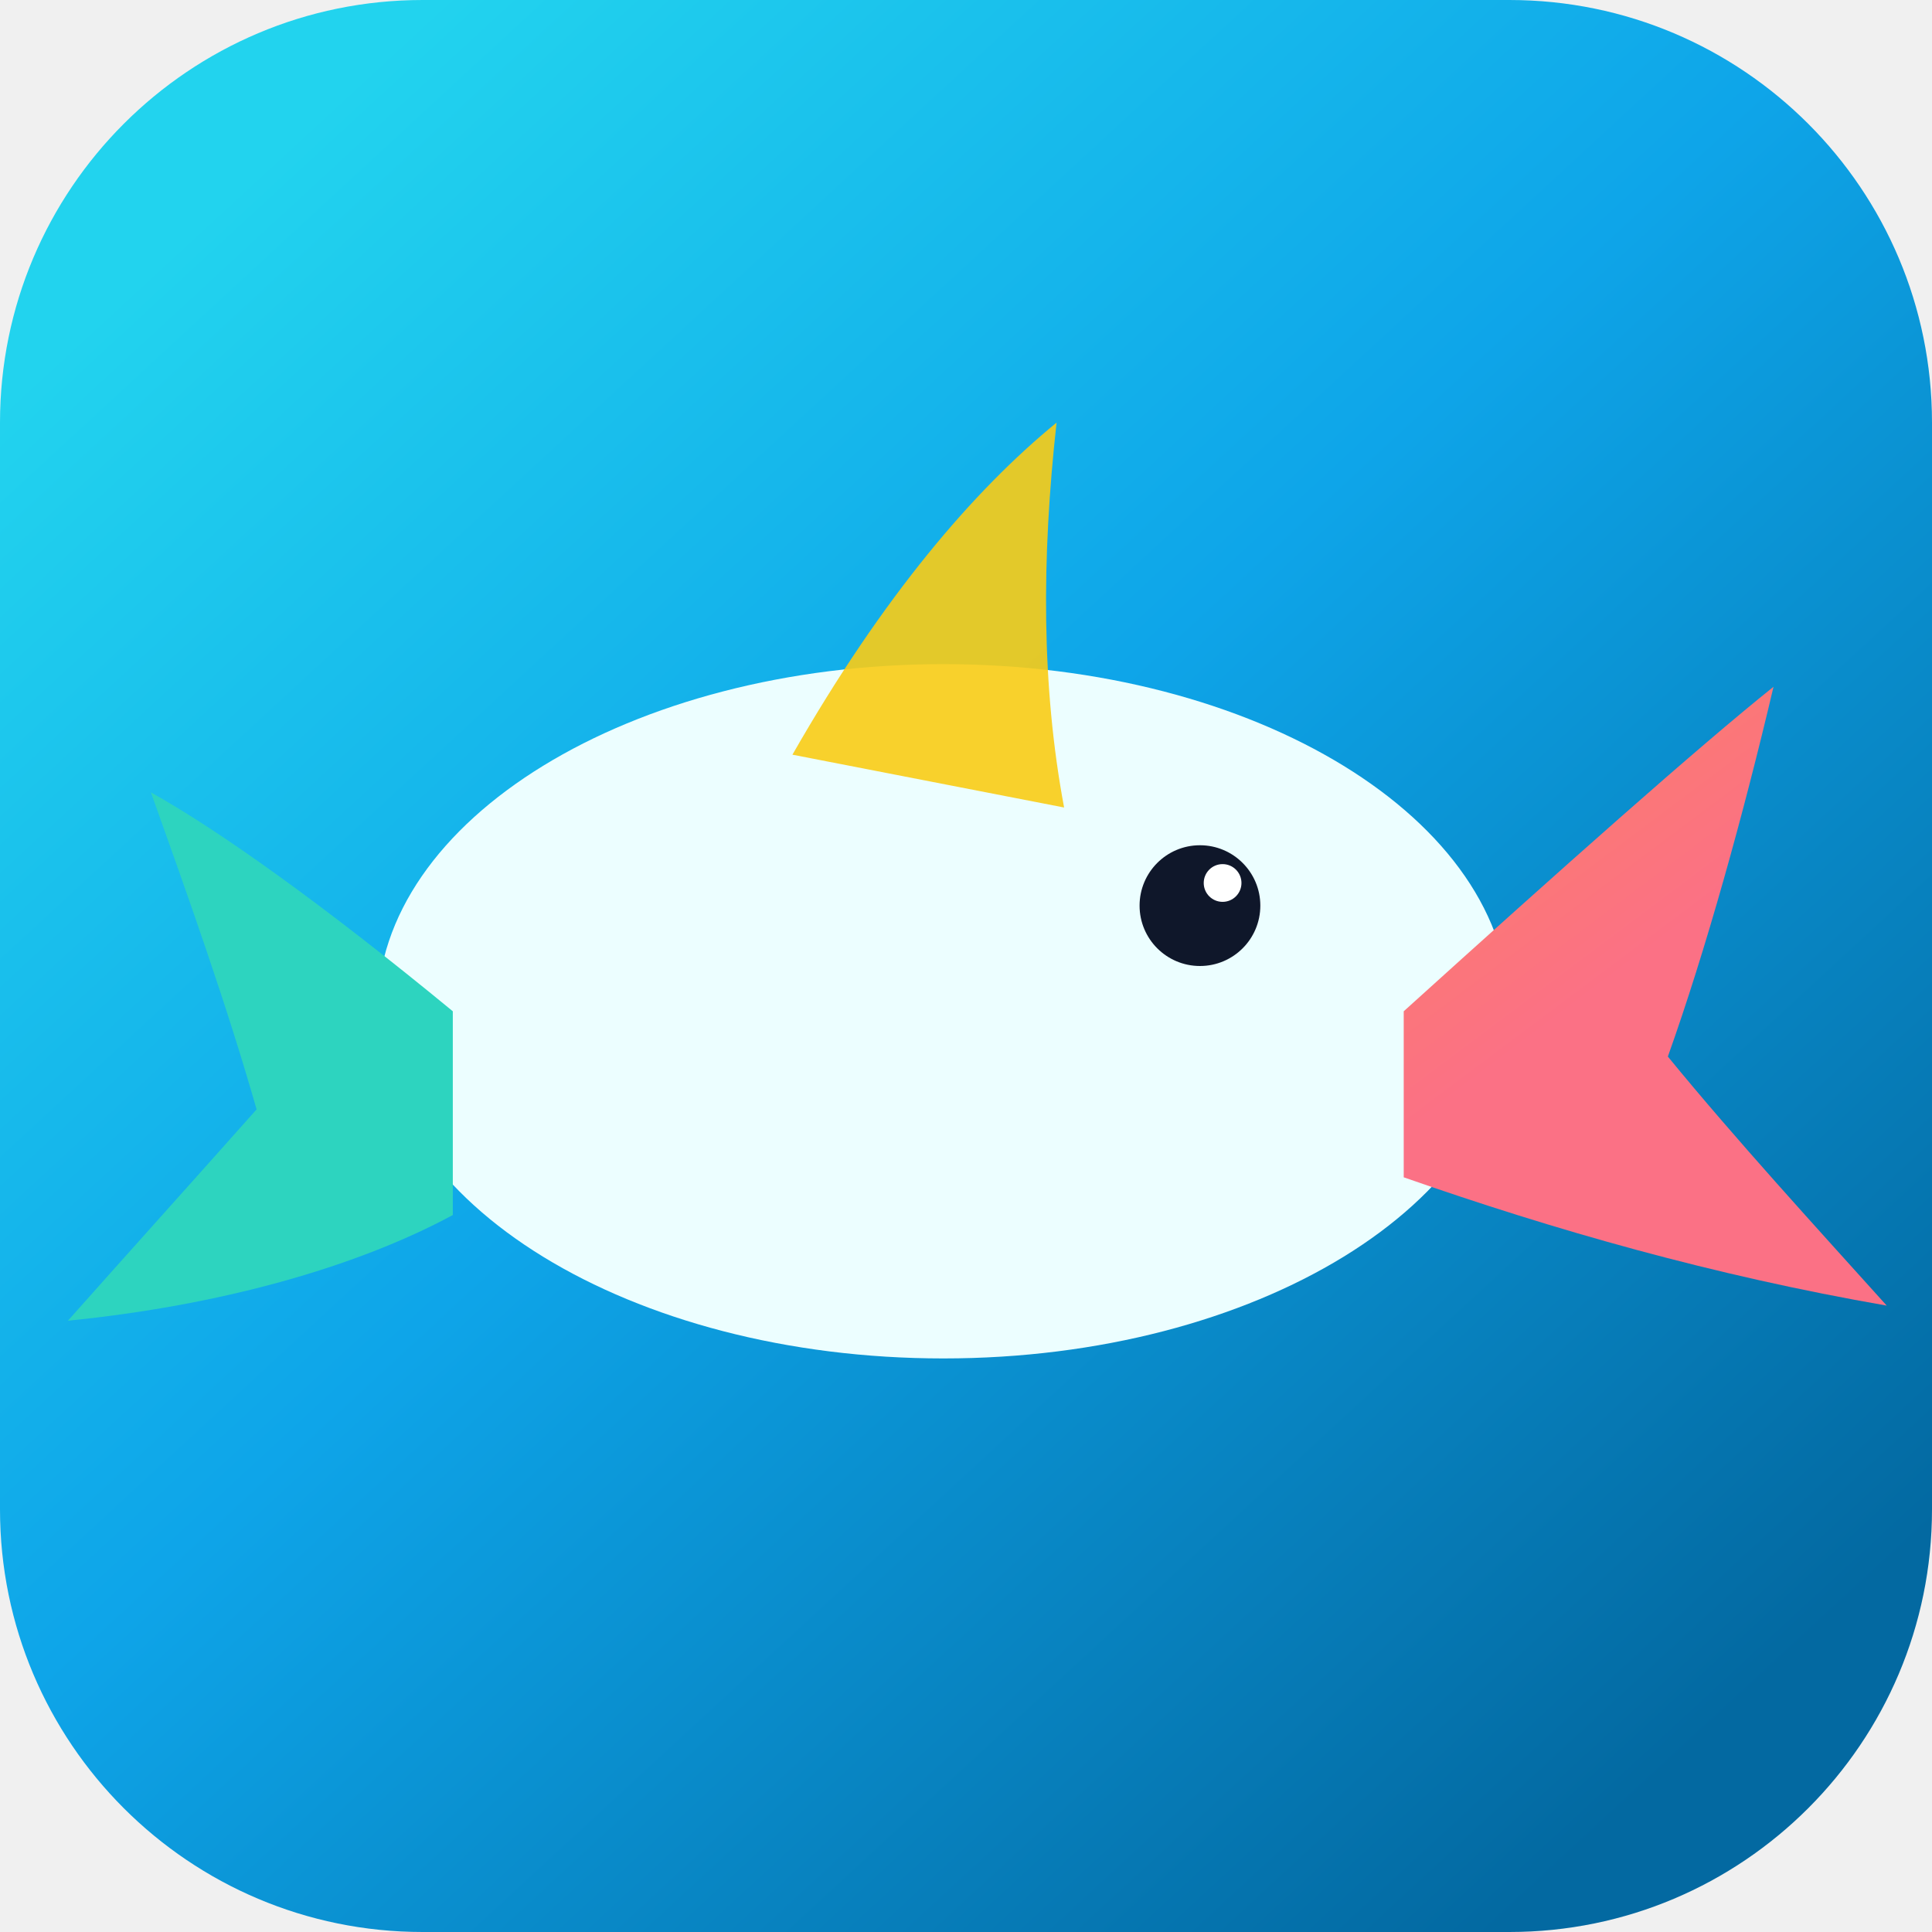
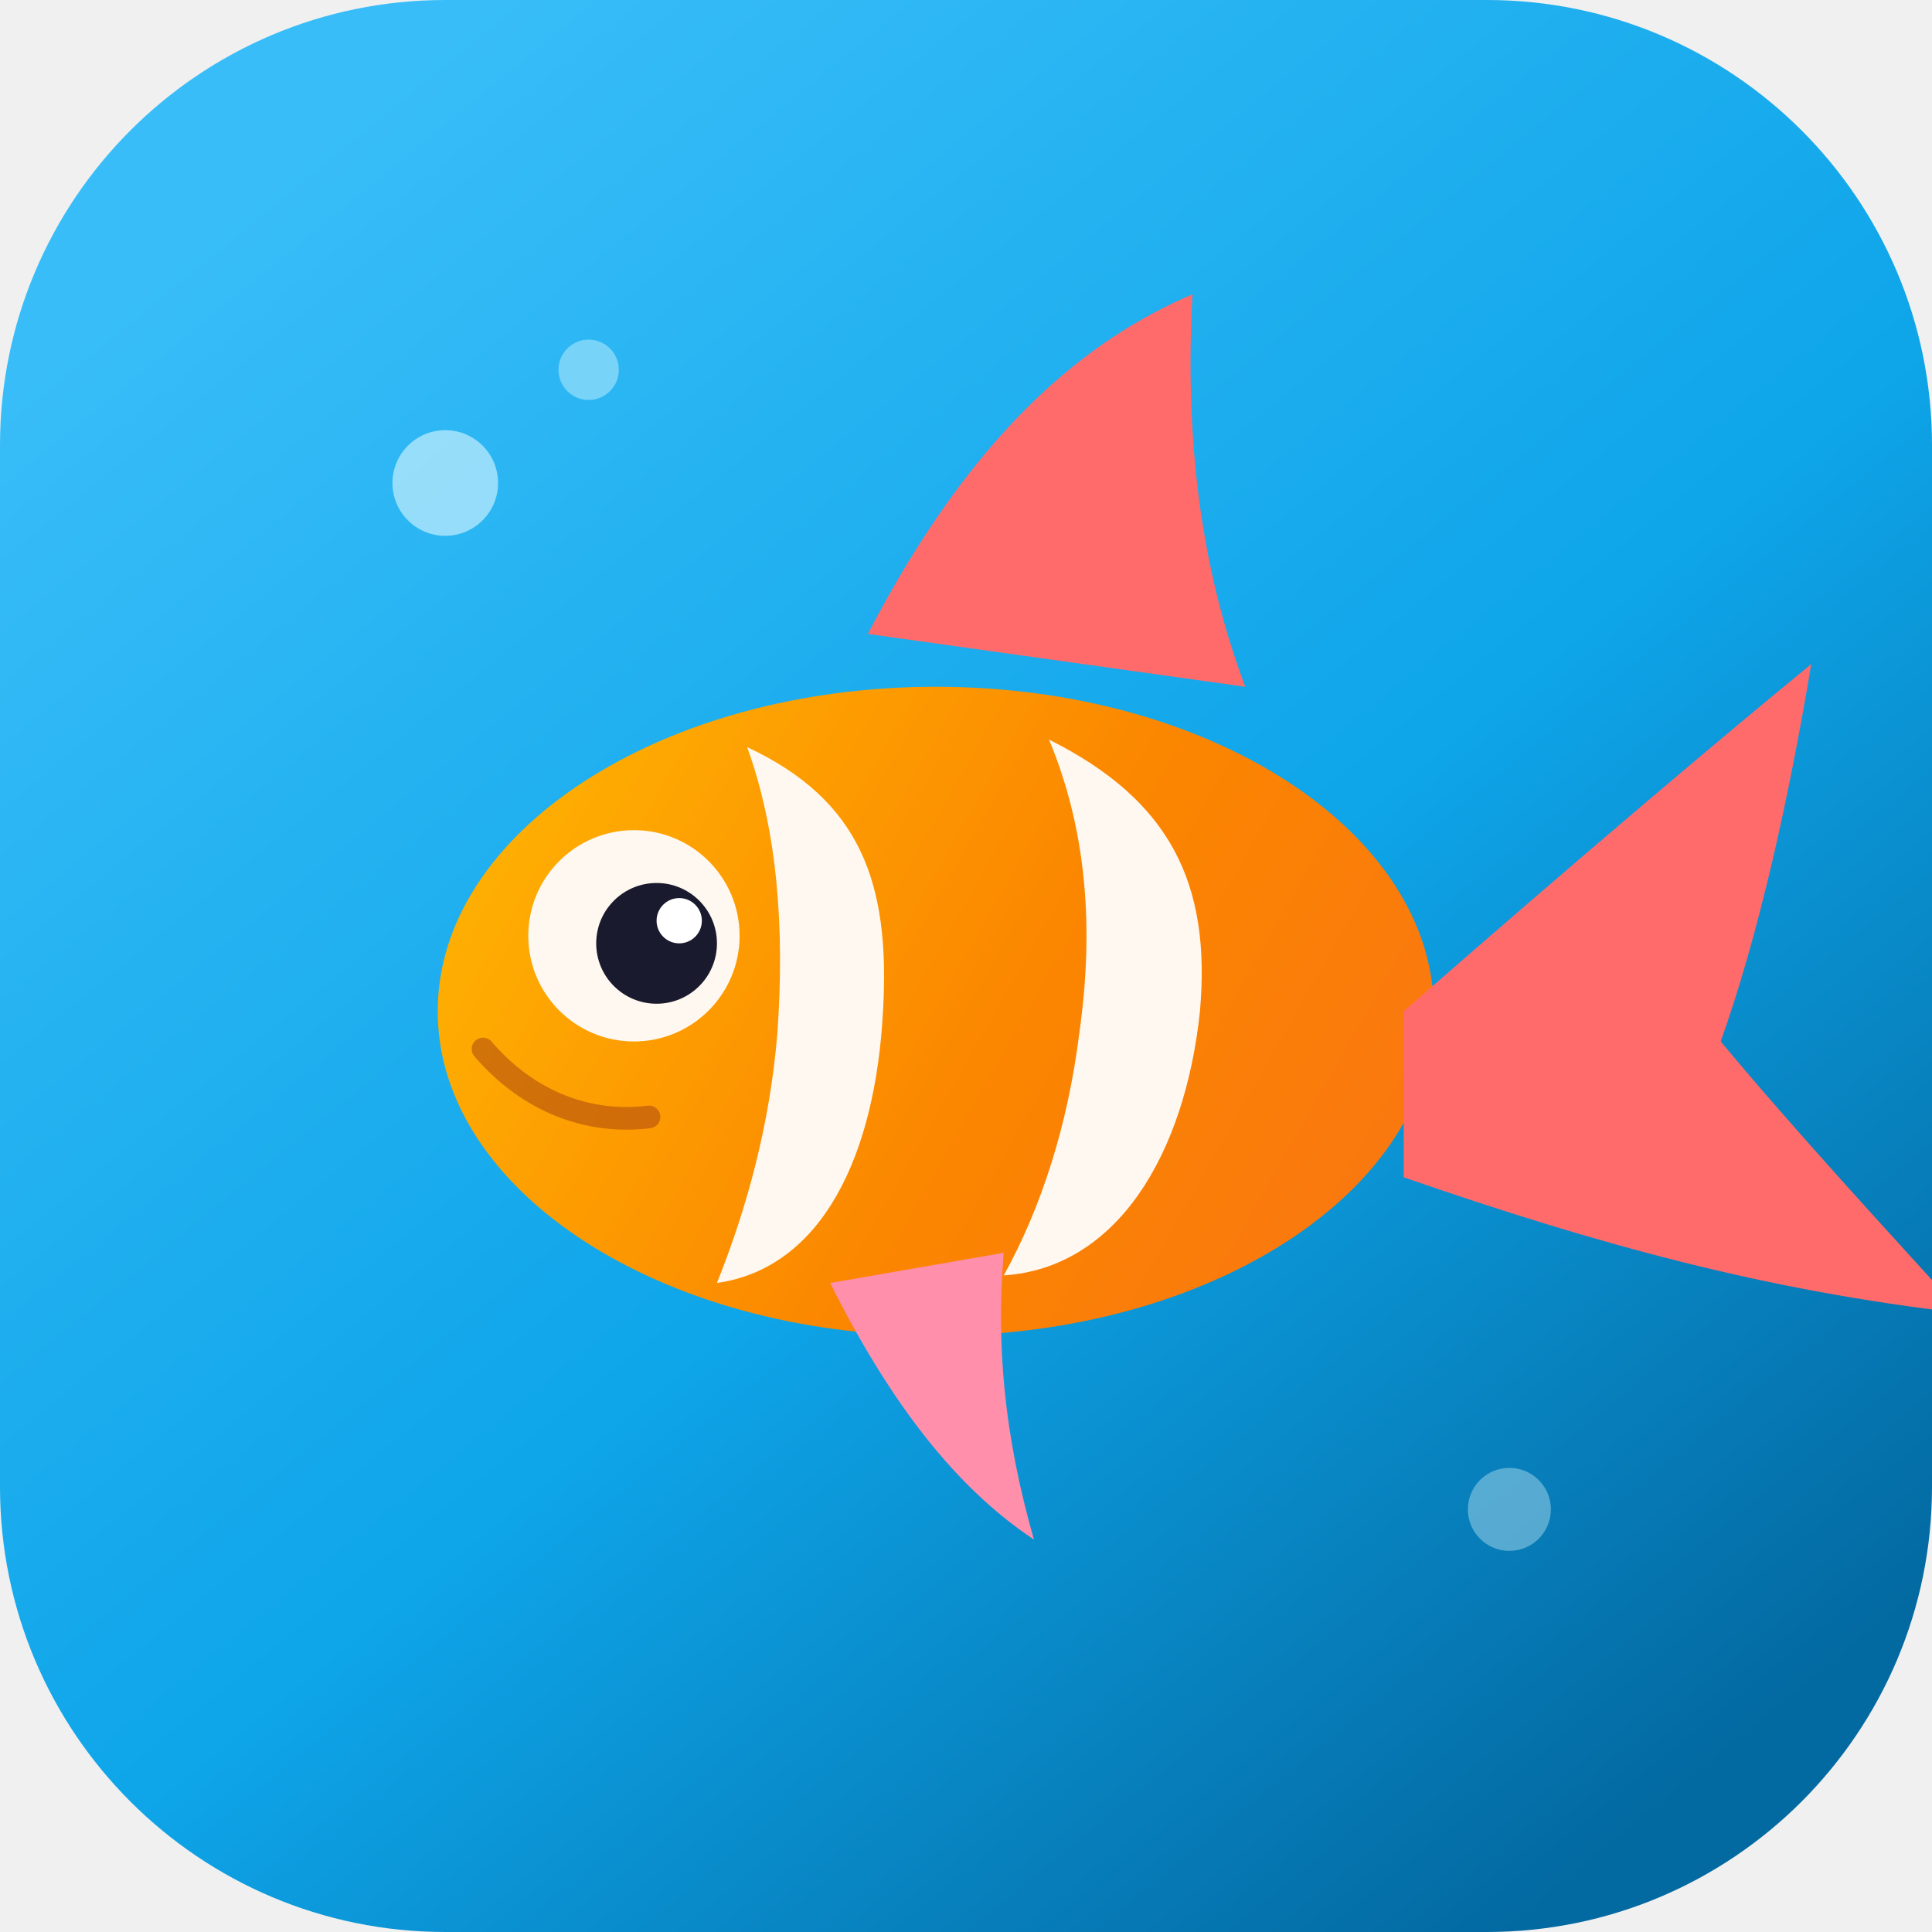
<svg xmlns="http://www.w3.org/2000/svg" viewBox="0 0 512 512" role="img" aria-label="Pecedex">
  <defs>
-     <linearGradient id="bg" x1="64" y1="48" x2="448" y2="464" gradientUnits="userSpaceOnUse">
-       <stop stop-color="#22d3ee" />
-       <stop offset="0.45" stop-color="#0ea5e9" />
+     <linearGradient id="bg" x1="80" y1="40" x2="440" y2="480" gradientUnits="userSpaceOnUse">
+       <stop stop-color="#38bdf8" />
+       <stop offset="0.55" stop-color="#0ea5e9" />
      <stop offset="1" stop-color="#0369a1" />
    </linearGradient>
-     <linearGradient id="fin" x1="280" y1="120" x2="400" y2="280" gradientUnits="userSpaceOnUse">
-       <stop stop-color="#fb923c" />
-       <stop offset="1" stop-color="#fb7185" />
+     <linearGradient id="body" x1="120" y1="180" x2="400" y2="340" gradientUnits="userSpaceOnUse">
+       <stop stop-color="#ffb703" />
+       <stop offset="0.55" stop-color="#fb8500" />
+       <stop offset="1" stop-color="#f97316" />
    </linearGradient>
  </defs>
-   <rect width="512" height="512" rx="112" fill="url(#bg)" />
-   <ellipse cx="250" cy="268" rx="150" ry="92" fill="#ecfeff" />
-   <path d="M372 268c42-38 78-70 98-86-8 34-18 70-28 98 18 22 40 46 58 66-46-8-88-20-128-34z" fill="url(#fin)" />
-   <path d="M120 268c-34-28-62-48-80-58 10 28 20 56 28 84-16 18-34 38-50 56 40-4 76-14 102-28z" fill="#2dd4bf" />
-   <circle cx="318" cy="240" r="16" fill="#0f172a" />
-   <circle cx="324" cy="234" r="5" fill="#ffffff" />
-   <path d="M210 200c24-42 48-70 70-88-4 36-4 70 2 102z" fill="#facc15" opacity="0.9" />
+   <rect width="512" height="512" rx="118" fill="url(#bg)" />
+   <circle cx="118" cy="128" r="14" fill="#ecfeff" opacity="0.55" />
+   <circle cx="156" cy="98" r="8" fill="#ecfeff" opacity="0.4" />
+   <circle cx="400" cy="400" r="11" fill="#ecfeff" opacity="0.35" />
+   <path d="M230 168c28-54 58-78 86-90-2 38 2 72 14 104z" fill="#ff6b6b" />
+   <ellipse cx="248" cy="268" rx="132" ry="86" fill="url(#body)" />
+   <path d="M198 198c8 22 10 48 8 76-2 24-8 46-16 66 28-4 42-34 44-72 2-34-6-56-36-70z" fill="#fff8f0" />
+   <path d="M278 196c10 24 12 50 8 78-3 24-10 46-20 64 30-2 48-32 52-70 3-34-8-56-40-72z" fill="#fff8f0" />
+   <path d="M372 268c48-42 86-74 108-92-6 36-14 72-24 100 20 24 44 50 64 72-52-6-96-18-148-36z" fill="#ff6b6b" />
+   <path d="M220 340c18 36 36 56 54 68-8-28-10-52-8-76z" fill="#ff8fab" />
+   <circle cx="168" cy="248" r="28" fill="#fff8f0" />
+   <circle cx="174" cy="250" r="16" fill="#1a1a2e" />
+   <circle cx="180" cy="244" r="6" fill="#ffffff" />
+   <path d="M128 278c12 14 28 20 44 18" fill="none" stroke="#9a3412" stroke-width="6" stroke-linecap="round" opacity="0.45" />
</svg>
